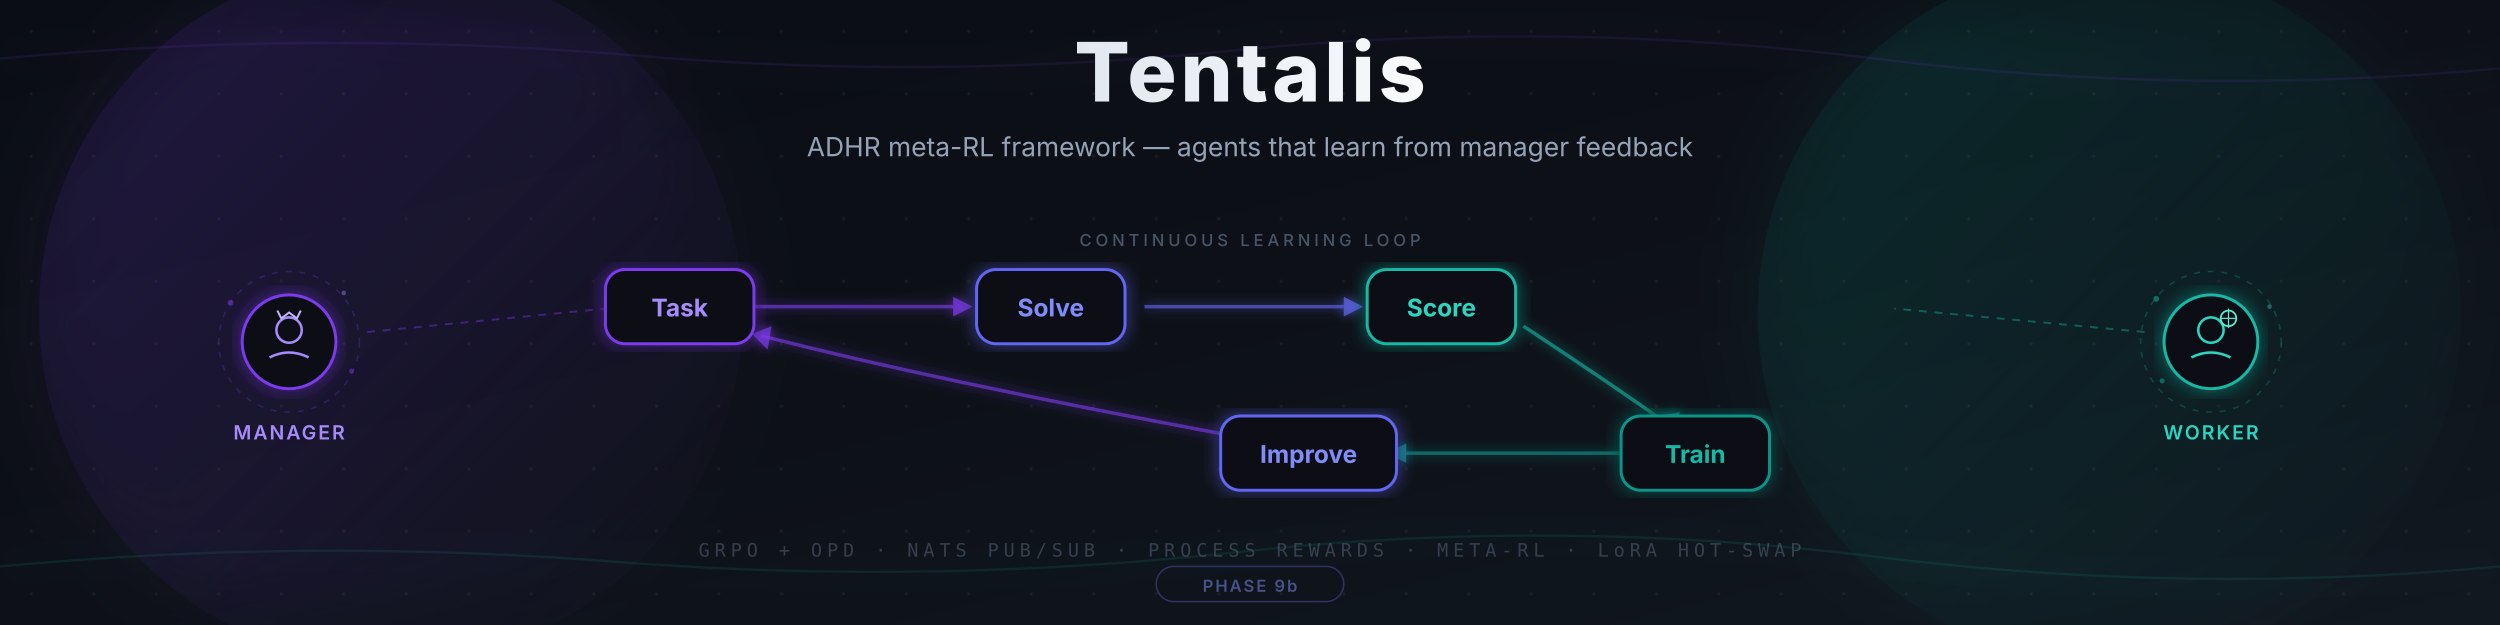
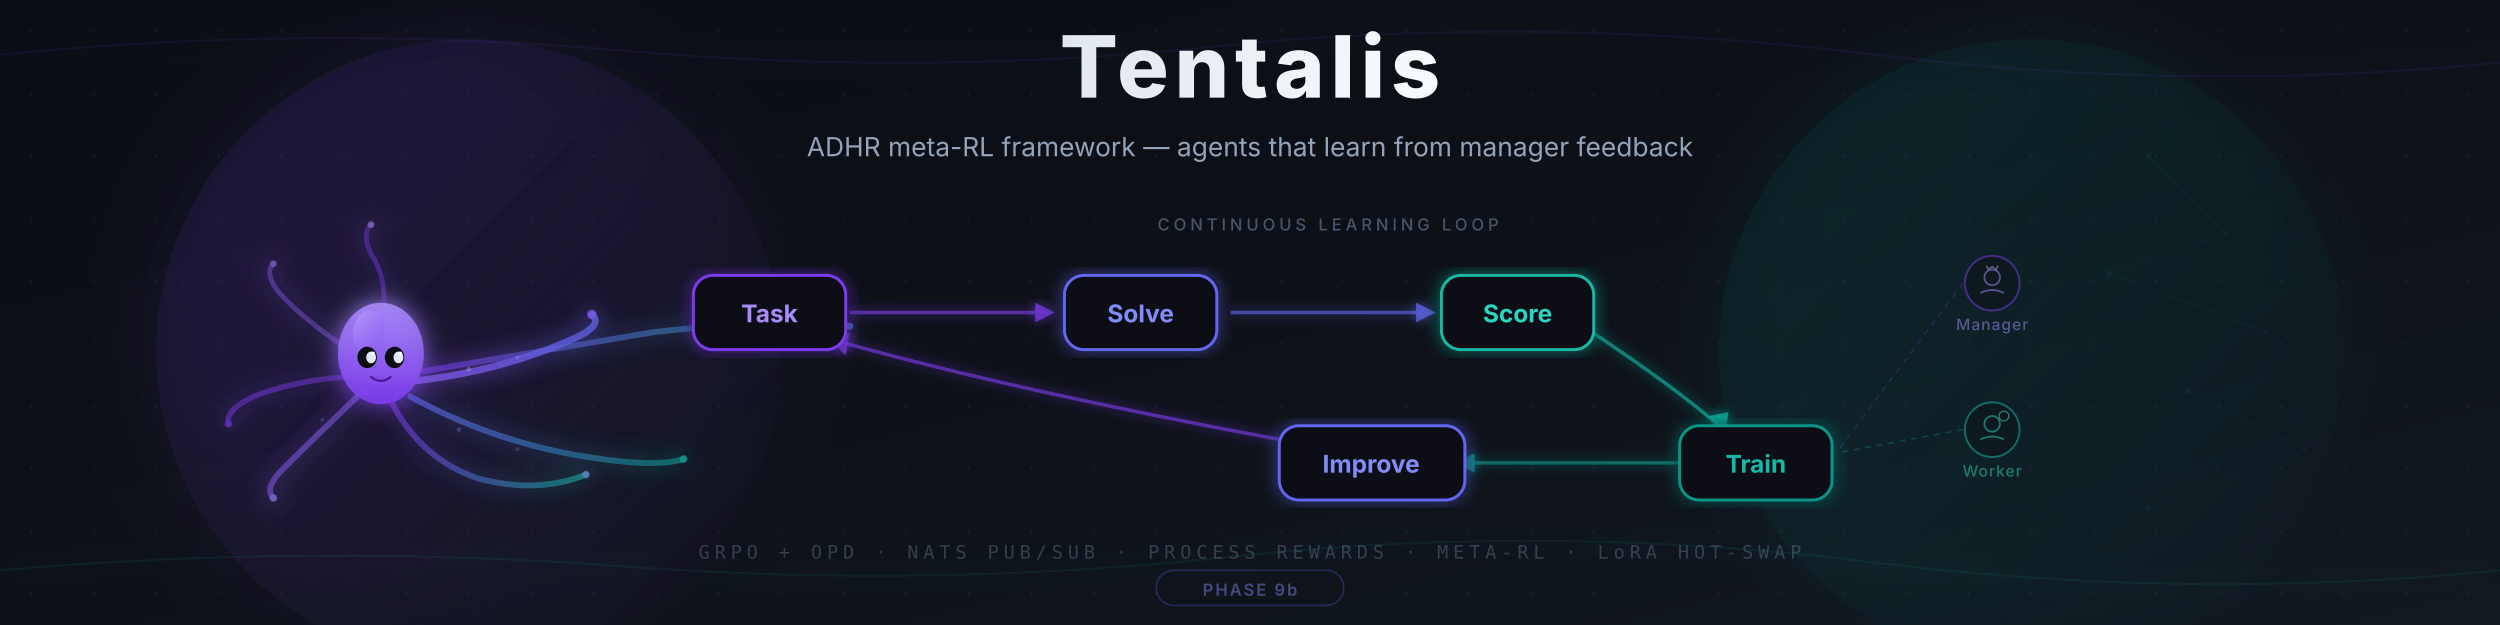
<svg xmlns="http://www.w3.org/2000/svg" viewBox="0 0 1280 320" width="1280" height="320">
  <defs>
    <linearGradient id="bgGrad" x1="0%" y1="0%" x2="100%" y2="100%">
      <stop offset="0%" style="stop-color:#0a0e14" />
      <stop offset="50%" style="stop-color:#0d1117" />
      <stop offset="100%" style="stop-color:#111820" />
    </linearGradient>
-     <linearGradient id="accentPurple" x1="0%" y1="0%" x2="100%" y2="0%">
-       <stop offset="0%" style="stop-color:#7c3aed" />
-       <stop offset="100%" style="stop-color:#a78bfa" />
-     </linearGradient>
-     <linearGradient id="accentTeal" x1="0%" y1="0%" x2="100%" y2="0%">
-       <stop offset="0%" style="stop-color:#0d9488" />
-       <stop offset="100%" style="stop-color:#2dd4bf" />
-     </linearGradient>
    <linearGradient id="accentBlend" x1="0%" y1="0%" x2="100%" y2="0%">
      <stop offset="0%" style="stop-color:#7c3aed" />
      <stop offset="50%" style="stop-color:#6366f1" />
      <stop offset="100%" style="stop-color:#14b8a6" />
    </linearGradient>
    <linearGradient id="titleGrad" x1="0%" y1="0%" x2="100%" y2="0%">
      <stop offset="0%" style="stop-color:#e2e8f0" />
      <stop offset="100%" style="stop-color:#f8fafc" />
    </linearGradient>
+     <linearGradient id="octoBody" x1="0%" y1="0%" x2="0%" y2="100%">
+       <stop offset="0%" style="stop-color:#a78bfa" />
+       <stop offset="100%" style="stop-color:#7c3aed" />
+     </linearGradient>
+     <linearGradient id="octoShine" x1="0%" y1="0%" x2="100%" y2="100%">
+       <stop offset="0%" style="stop-color:#c4b5fd;stop-opacity:0.6" />
+       <stop offset="100%" style="stop-color:#7c3aed;stop-opacity:0" />
+     </linearGradient>
+     <linearGradient id="tentGrad1" x1="0%" y1="0%" x2="100%" y2="0%">
+       <stop offset="0%" style="stop-color:#8b5cf6" />
+       <stop offset="100%" style="stop-color:#6366f1" />
+     </linearGradient>
+     <linearGradient id="tentGrad2" x1="0%" y1="0%" x2="100%" y2="0%">
+       <stop offset="0%" style="stop-color:#7c3aed" />
+       <stop offset="100%" style="stop-color:#14b8a6" />
+     </linearGradient>
+     <linearGradient id="tentGrad3" x1="0%" y1="0%" x2="100%" y2="0%">
+       <stop offset="0%" style="stop-color:#6366f1" />
+       <stop offset="100%" style="stop-color:#0d9488" />
+     </linearGradient>
    <linearGradient id="orbGlow1" x1="0%" y1="0%" x2="100%" y2="100%">
-       <stop offset="0%" style="stop-color:#7c3aed;stop-opacity:0.3" />
+       <stop offset="0%" style="stop-color:#7c3aed;stop-opacity:0.25" />
      <stop offset="100%" style="stop-color:#7c3aed;stop-opacity:0" />
    </linearGradient>
    <linearGradient id="orbGlow2" x1="0%" y1="0%" x2="100%" y2="100%">
-       <stop offset="0%" style="stop-color:#14b8a6;stop-opacity:0.25" />
+       <stop offset="0%" style="stop-color:#14b8a6;stop-opacity:0.2" />
      <stop offset="100%" style="stop-color:#14b8a6;stop-opacity:0" />
    </linearGradient>
    <filter id="glow">
      <feGaussianBlur stdDeviation="3" result="coloredBlur" />
      <feMerge>
        <feMergeNode in="coloredBlur" />
        <feMergeNode in="SourceGraphic" />
      </feMerge>
    </filter>
    <filter id="softGlow">
      <feGaussianBlur stdDeviation="8" result="coloredBlur" />
      <feMerge>
        <feMergeNode in="coloredBlur" />
        <feMergeNode in="SourceGraphic" />
      </feMerge>
    </filter>
    <filter id="nodeGlow">
      <feGaussianBlur stdDeviation="4" result="coloredBlur" />
      <feMerge>
        <feMergeNode in="coloredBlur" />
        <feMergeNode in="SourceGraphic" />
      </feMerge>
    </filter>
    <filter id="bigGlow">
      <feGaussianBlur stdDeviation="20" result="coloredBlur" />
      <feMerge>
        <feMergeNode in="coloredBlur" />
        <feMergeNode in="SourceGraphic" />
      </feMerge>
    </filter>
+     <filter id="octoGlow">
+       <feGaussianBlur stdDeviation="6" result="coloredBlur" />
+       <feMerge>
+         <feMergeNode in="coloredBlur" />
+         <feMergeNode in="SourceGraphic" />
+       </feMerge>
+     </filter>
  </defs>
  <rect width="1280" height="320" fill="url(#bgGrad)" />
-   <g opacity="0.06">
+   <g opacity="0.05">
    <pattern id="dots" x="0" y="0" width="32" height="32" patternUnits="userSpaceOnUse">
-       <circle cx="16" cy="16" r="0.8" fill="#e2e8f0" />
+       <circle cx="16" cy="16" r="0.7" fill="#e2e8f0" />
    </pattern>
    <rect width="1280" height="320" fill="url(#dots)" />
  </g>
-   <circle cx="200" cy="160" r="180" fill="url(#orbGlow1)" filter="url(#bigGlow)" opacity="0.4" />
-   <circle cx="1080" cy="160" r="180" fill="url(#orbGlow2)" filter="url(#bigGlow)" opacity="0.35" />
-   <g filter="url(#softGlow)" opacity="0.12">
-     <path d="M 0,30 Q 160,15 320,28 Q 480,42 640,25 Q 800,10 960,30 Q 1120,50 1280,35" stroke="#7c3aed" stroke-width="1.2" fill="none" />
-     <path d="M 0,290 Q 160,275 320,288 Q 480,300 640,282 Q 800,265 960,285 Q 1120,305 1280,290" stroke="#14b8a6" stroke-width="1.2" fill="none" />
-   </g>
-   <g transform="translate(148, 175)">
-     <circle cx="0" cy="0" r="36" fill="none" stroke="#7c3aed" stroke-width="0.8" opacity="0.25" stroke-dasharray="3,4" />
-     <g filter="url(#nodeGlow)">
-       <circle cx="0" cy="0" r="24" fill="#0d1117" stroke="#7c3aed" stroke-width="1.5" />
-       <circle cx="0" cy="-6" r="6.5" fill="none" stroke="#a78bfa" stroke-width="1.3" />
-       <path d="M -10,8 Q 0,3 10,8" stroke="#a78bfa" stroke-width="1.3" fill="none" />
-       <path d="M -6,-16 L -4,-12 L 0,-15 L 4,-12 L 6,-16" stroke="#c4b5fd" stroke-width="1" fill="none" />
-     </g>
-     <text x="0" y="50" text-anchor="middle" fill="#a78bfa" font-family="system-ui, -apple-system, sans-serif" font-size="10" font-weight="600" letter-spacing="1">MANAGER</text>
-     <circle cx="-30" cy="-20" r="1.5" fill="#7c3aed" opacity="0.5" />
-     <circle cx="28" cy="-25" r="1.2" fill="#a78bfa" opacity="0.4" />
-     <circle cx="32" cy="15" r="1.3" fill="#7c3aed" opacity="0.45" />
-   </g>
-   <g transform="translate(1132, 175)">
-     <circle cx="0" cy="0" r="36" fill="none" stroke="#14b8a6" stroke-width="0.8" opacity="0.25" stroke-dasharray="3,4" />
-     <g filter="url(#nodeGlow)">
-       <circle cx="0" cy="0" r="24" fill="#0d1117" stroke="#14b8a6" stroke-width="1.5" />
-       <circle cx="0" cy="-6" r="6.5" fill="none" stroke="#2dd4bf" stroke-width="1.3" />
-       <path d="M -10,8 Q 0,3 10,8" stroke="#2dd4bf" stroke-width="1.3" fill="none" />
-       <circle cx="9" cy="-12" r="4" fill="none" stroke="#5eead4" stroke-width="0.9" />
-       <line x1="9" y1="-17" x2="9" y2="-7" stroke="#5eead4" stroke-width="0.6" />
-       <line x1="5" y1="-12" x2="13" y2="-12" stroke="#5eead4" stroke-width="0.6" />
-     </g>
-     <text x="0" y="50" text-anchor="middle" fill="#2dd4bf" font-family="system-ui, -apple-system, sans-serif" font-size="10" font-weight="600" letter-spacing="1">WORKER</text>
-     <circle cx="-28" cy="-22" r="1.5" fill="#14b8a6" opacity="0.5" />
-     <circle cx="30" cy="-18" r="1.2" fill="#2dd4bf" opacity="0.4" />
-     <circle cx="-25" cy="20" r="1.3" fill="#14b8a6" opacity="0.45" />
-   </g>
-   <g opacity="0.4">
-     <line x1="188" y1="170" x2="310" y2="158" stroke="#7c3aed" stroke-width="1" stroke-dasharray="4,4" />
-   </g>
-   <g opacity="0.4">
-     <line x1="1098" y1="170" x2="970" y2="158" stroke="#14b8a6" stroke-width="1" stroke-dasharray="4,4" />
-   </g>
+   <circle cx="240" cy="180" r="160" fill="url(#orbGlow1)" filter="url(#bigGlow)" opacity="0.5" />
+   <circle cx="1040" cy="180" r="160" fill="url(#orbGlow2)" filter="url(#bigGlow)" opacity="0.4" />
+   <g filter="url(#softGlow)" opacity="0.1">
+     <path d="M 0,28 Q 160,12 320,26 Q 480,40 640,22 Q 800,8 960,28 Q 1120,48 1280,32" stroke="#7c3aed" stroke-width="1" fill="none" />
+     <path d="M 0,292 Q 160,278 320,290 Q 480,302 640,284 Q 800,268 960,288 Q 1120,308 1280,292" stroke="#14b8a6" stroke-width="1" fill="none" />
+   </g>
+   <g transform="translate(195, 185)" filter="url(#octoGlow)">
+     <path d="M 18,10 Q 60,5 95,-10 Q 115,-18 108,-24" stroke="url(#tentGrad1)" stroke-width="3.5" fill="none" stroke-linecap="round" opacity="0.7" />
+     <circle cx="108" cy="-24" r="2.5" fill="#8b5cf6" opacity="0.6" />
+     <path d="M 22,5 Q 80,-5 140,-15 Q 200,-22 240,-18" stroke="url(#tentGrad2)" stroke-width="3" fill="none" stroke-linecap="round" opacity="0.55" />
+     <circle cx="240" cy="-18" r="2" fill="#6366f1" opacity="0.5" />
+     <path d="M 15,18 Q 55,40 100,48 Q 140,55 155,50" stroke="url(#tentGrad3)" stroke-width="3" fill="none" stroke-linecap="round" opacity="0.6" />
+     <circle cx="155" cy="50" r="2" fill="#14b8a6" opacity="0.5" />
+     <path d="M 5,20 Q 20,50 50,60 Q 80,68 105,58" stroke="url(#tentGrad2)" stroke-width="3" fill="none" stroke-linecap="round" opacity="0.55" />
+     <circle cx="105" cy="58" r="2" fill="#818cf8" opacity="0.5" />
+     <path d="M -12,18 Q -35,40 -50,55 Q -60,65 -55,70" stroke="#8b5cf6" stroke-width="3" fill="none" stroke-linecap="round" opacity="0.5" />
+     <circle cx="-55" cy="70" r="2" fill="#a78bfa" opacity="0.4" />
+     <path d="M -18,8 Q -45,10 -65,18 Q -80,25 -78,32" stroke="#7c3aed" stroke-width="2.8" fill="none" stroke-linecap="round" opacity="0.45" />
+     <circle cx="-78" cy="32" r="2" fill="#7c3aed" opacity="0.4" />
+     <path d="M -15,-5 Q -38,-20 -52,-35 Q -60,-45 -55,-50" stroke="#8b5cf6" stroke-width="2.5" fill="none" stroke-linecap="round" opacity="0.4" />
+     <circle cx="-55" cy="-50" r="1.8" fill="#a78bfa" opacity="0.35" />
+     <path d="M 0,-18 Q 5,-40 -5,-55 Q -10,-65 -5,-70" stroke="#7c3aed" stroke-width="2.5" fill="none" stroke-linecap="round" opacity="0.4" />
+     <circle cx="-5" cy="-70" r="1.8" fill="#c4b5fd" opacity="0.35" />
+     <ellipse cx="0" cy="-4" rx="22" ry="26" fill="url(#octoBody)" opacity="0.9" />
+     <ellipse cx="-6" cy="-14" rx="8" ry="12" fill="url(#octoShine)" />
+     <ellipse cx="-7" cy="-2" rx="5" ry="5.5" fill="#0d1117" />
+     <ellipse cx="7" cy="-2" rx="5" ry="5.5" fill="#0d1117" />
+     <ellipse cx="-5" cy="-2" rx="2.5" ry="3" fill="#e2e8f0" />
+     <ellipse cx="9" cy="-2" rx="2.5" ry="3" fill="#e2e8f0" />
+     <circle cx="-4" cy="-4" r="1" fill="#ffffff" opacity="0.9" />
+     <circle cx="10" cy="-4" r="1" fill="#ffffff" opacity="0.9" />
+     <path d="M -5,8 Q 0,12 5,8" stroke="#4c1d95" stroke-width="1.2" fill="none" stroke-linecap="round" />
+     <circle cx="45" cy="4" r="1.2" fill="#c4b5fd" opacity="0.3" />
+     <circle cx="70" cy="-2" r="1" fill="#c4b5fd" opacity="0.25" />
+     <circle cx="40" cy="35" r="1.2" fill="#a78bfa" opacity="0.25" />
+     <circle cx="70" cy="45" r="1" fill="#a78bfa" opacity="0.2" />
+     <circle cx="-30" cy="30" r="1" fill="#a78bfa" opacity="0.2" />
+   </g>
+   <text x="680" y="118" text-anchor="middle" fill="#475569" font-family="system-ui, -apple-system, sans-serif" font-size="8.5" font-weight="500" letter-spacing="2">CONTINUOUS LEARNING LOOP</text>
  <g filter="url(#glow)">
-     <line x1="386" y1="157" x2="488" y2="157" stroke="#7c3aed" stroke-width="1.8" opacity="0.6" />
-     <polygon points="488,152 498,157 488,162" fill="#7c3aed" opacity="0.7" />
-     <line x1="586" y1="157" x2="688" y2="157" stroke="#6366f1" stroke-width="1.8" opacity="0.6" />
-     <polygon points="688,152 698,157 688,162" fill="#6366f1" opacity="0.7" />
-     <path d="M 780,167 Q 830,200 855,218" stroke="#14b8a6" stroke-width="1.8" fill="none" opacity="0.6" />
-     <polygon points="850,213 858,223 860,211" fill="#14b8a6" opacity="0.7" />
-     <line x1="830" y1="232" x2="720" y2="232" stroke="#0d9488" stroke-width="1.8" opacity="0.6" />
-     <polygon points="720,227 710,232 720,237" fill="#0d9488" opacity="0.7" />
-     <path d="M 625,222 Q 480,195 390,172" stroke="#7c3aed" stroke-width="1.8" fill="none" opacity="0.6" />
-     <polygon points="395,167 385,171 393,179" fill="#7c3aed" opacity="0.7" />
-   </g>
-   <g filter="url(#nodeGlow)">
-     <rect x="310" y="138" width="76" height="38" rx="10" fill="#0d1117" stroke="#7c3aed" stroke-width="1.5" />
-     <text x="348" y="162" text-anchor="middle" fill="#a78bfa" font-family="system-ui, -apple-system, sans-serif" font-size="12.5" font-weight="700">Task</text>
-   </g>
-   <g filter="url(#nodeGlow)">
-     <rect x="500" y="138" width="76" height="38" rx="10" fill="#0d1117" stroke="#6366f1" stroke-width="1.5" />
-     <text x="538" y="162" text-anchor="middle" fill="#818cf8" font-family="system-ui, -apple-system, sans-serif" font-size="12.5" font-weight="700">Solve</text>
-   </g>
-   <g filter="url(#nodeGlow)">
-     <rect x="700" y="138" width="76" height="38" rx="10" fill="#0d1117" stroke="#14b8a6" stroke-width="1.5" />
-     <text x="738" y="162" text-anchor="middle" fill="#2dd4bf" font-family="system-ui, -apple-system, sans-serif" font-size="12.5" font-weight="700">Score</text>
-   </g>
-   <g filter="url(#nodeGlow)">
-     <rect x="830" y="213" width="76" height="38" rx="10" fill="#0d1117" stroke="#0d9488" stroke-width="1.5" />
-     <text x="868" y="237" text-anchor="middle" fill="#14b8a6" font-family="system-ui, -apple-system, sans-serif" font-size="12.5" font-weight="700">Train</text>
-   </g>
-   <g filter="url(#nodeGlow)">
-     <rect x="625" y="213" width="90" height="38" rx="10" fill="#0d1117" stroke="#6366f1" stroke-width="1.5" />
-     <text x="670" y="237" text-anchor="middle" fill="#818cf8" font-family="system-ui, -apple-system, sans-serif" font-size="12.5" font-weight="700">Improve</text>
-   </g>
-   <text x="640" y="126" text-anchor="middle" fill="#475569" font-family="system-ui, -apple-system, sans-serif" font-size="8.5" font-weight="500" letter-spacing="2">CONTINUOUS LEARNING LOOP</text>
-   <text x="640" y="52" text-anchor="middle" fill="url(#titleGrad)" font-family="system-ui, -apple-system, sans-serif" font-size="42" font-weight="800" letter-spacing="2">Tentalis</text>
+     <line x1="435" y1="160" x2="530" y2="160" stroke="#7c3aed" stroke-width="1.8" opacity="0.6" />
+     <polygon points="530,155 540,160 530,165" fill="#7c3aed" opacity="0.7" />
+     <line x1="630" y1="160" x2="725" y2="160" stroke="#6366f1" stroke-width="1.8" opacity="0.6" />
+     <polygon points="725,155 735,160 725,165" fill="#6366f1" opacity="0.7" />
+     <path d="M 815,170 Q 860,200 880,218" stroke="#14b8a6" stroke-width="1.8" fill="none" opacity="0.6" />
+     <polygon points="875,213 883,223 885,211" fill="#14b8a6" opacity="0.7" />
+     <line x1="860" y1="237" x2="755" y2="237" stroke="#0d9488" stroke-width="1.8" opacity="0.6" />
+     <polygon points="755,232 745,237 755,242" fill="#0d9488" opacity="0.7" />
+     <path d="M 655,225 Q 520,200 430,175" stroke="#7c3aed" stroke-width="1.8" fill="none" opacity="0.6" />
+     <polygon points="435,170 425,174 433,182" fill="#7c3aed" opacity="0.7" />
+   </g>
+   <g filter="url(#nodeGlow)">
+     <rect x="355" y="141" width="78" height="38" rx="10" fill="#0d1117" stroke="#7c3aed" stroke-width="1.5" />
+     <text x="394" y="165" text-anchor="middle" fill="#a78bfa" font-family="system-ui, -apple-system, sans-serif" font-size="12.5" font-weight="700">Task</text>
+   </g>
+   <g filter="url(#nodeGlow)">
+     <rect x="545" y="141" width="78" height="38" rx="10" fill="#0d1117" stroke="#6366f1" stroke-width="1.5" />
+     <text x="584" y="165" text-anchor="middle" fill="#818cf8" font-family="system-ui, -apple-system, sans-serif" font-size="12.5" font-weight="700">Solve</text>
+   </g>
+   <g filter="url(#nodeGlow)">
+     <rect x="738" y="141" width="78" height="38" rx="10" fill="#0d1117" stroke="#14b8a6" stroke-width="1.5" />
+     <text x="777" y="165" text-anchor="middle" fill="#2dd4bf" font-family="system-ui, -apple-system, sans-serif" font-size="12.5" font-weight="700">Score</text>
+   </g>
+   <g filter="url(#nodeGlow)">
+     <rect x="860" y="218" width="78" height="38" rx="10" fill="#0d1117" stroke="#0d9488" stroke-width="1.5" />
+     <text x="899" y="242" text-anchor="middle" fill="#14b8a6" font-family="system-ui, -apple-system, sans-serif" font-size="12.5" font-weight="700">Train</text>
+   </g>
+   <g filter="url(#nodeGlow)">
+     <rect x="655" y="218" width="95" height="38" rx="10" fill="#0d1117" stroke="#6366f1" stroke-width="1.5" />
+     <text x="702" y="242" text-anchor="middle" fill="#818cf8" font-family="system-ui, -apple-system, sans-serif" font-size="12.5" font-weight="700">Improve</text>
+   </g>
+   <g transform="translate(1020, 145)" opacity="0.5">
+     <circle cx="0" cy="0" r="14" fill="#0d1117" stroke="#7c3aed" stroke-width="1" />
+     <circle cx="0" cy="-3" r="4" fill="none" stroke="#a78bfa" stroke-width="0.9" />
+     <path d="M -6,5 Q 0,2 6,5" stroke="#a78bfa" stroke-width="0.9" fill="none" />
+     <path d="M -3,-9 L -2,-7 L 0,-8.5 L 2,-7 L 3,-9" stroke="#c4b5fd" stroke-width="0.7" fill="none" />
+     <text x="0" y="24" text-anchor="middle" fill="#a78bfa" font-family="system-ui, -apple-system, sans-serif" font-size="8" font-weight="500" letter-spacing="0.5">Manager</text>
+   </g>
+   <g transform="translate(1020, 220)" opacity="0.5">
+     <circle cx="0" cy="0" r="14" fill="#0d1117" stroke="#14b8a6" stroke-width="1" />
+     <circle cx="0" cy="-3" r="4" fill="none" stroke="#2dd4bf" stroke-width="0.9" />
+     <path d="M -6,5 Q 0,2 6,5" stroke="#2dd4bf" stroke-width="0.9" fill="none" />
+     <circle cx="6" cy="-7" r="2.5" fill="none" stroke="#5eead4" stroke-width="0.6" />
+     <text x="0" y="24" text-anchor="middle" fill="#2dd4bf" font-family="system-ui, -apple-system, sans-serif" font-size="8" font-weight="500" letter-spacing="0.5">Worker</text>
+   </g>
+   <g opacity="0.25">
+     <line x1="1005" y1="145" x2="940" y2="232" stroke="#7c3aed" stroke-width="0.8" stroke-dasharray="3,3" />
+     <line x1="1005" y1="220" x2="940" y2="232" stroke="#14b8a6" stroke-width="0.8" stroke-dasharray="3,3" />
+   </g>
+   <g opacity="0.08">
+     <circle cx="1100" cy="80" r="1.5" fill="#14b8a6" />
+     <circle cx="1140" cy="120" r="1.2" fill="#7c3aed" />
+     <circle cx="1080" cy="140" r="1.5" fill="#14b8a6" />
+     <circle cx="1160" cy="170" r="1" fill="#a78bfa" />
+     <circle cx="1120" cy="200" r="1.5" fill="#14b8a6" />
+     <circle cx="1180" cy="230" r="1.2" fill="#7c3aed" />
+     <circle cx="1100" cy="260" r="1.5" fill="#14b8a6" />
+     <line x1="1100" y1="80" x2="1140" y2="120" stroke="#14b8a6" stroke-width="0.4" />
+     <line x1="1140" y1="120" x2="1080" y2="140" stroke="#7c3aed" stroke-width="0.4" />
+     <line x1="1080" y1="140" x2="1160" y2="170" stroke="#14b8a6" stroke-width="0.4" />
+     <line x1="1160" y1="170" x2="1120" y2="200" stroke="#7c3aed" stroke-width="0.4" />
+     <line x1="1120" y1="200" x2="1180" y2="230" stroke="#14b8a6" stroke-width="0.4" />
+     <line x1="1180" y1="230" x2="1100" y2="260" stroke="#7c3aed" stroke-width="0.4" />
+   </g>
+   <text x="640" y="50" text-anchor="middle" fill="url(#titleGrad)" font-family="system-ui, -apple-system, sans-serif" font-size="44" font-weight="800" letter-spacing="3">Tentalis</text>
  <text x="640" y="80" text-anchor="middle" fill="#94a3b8" font-family="system-ui, -apple-system, sans-serif" font-size="13.5" font-weight="400">ADHR meta-RL framework — agents that learn from manager feedback</text>
-   <line x1="460" y1="92" x2="820" y2="92" stroke="url(#accentBlend)" stroke-width="1.2" opacity="0.35" />
+   <line x1="450" y1="92" x2="830" y2="92" stroke="url(#accentBlend)" stroke-width="1.2" opacity="0.3" />
  <g opacity="0.45">
-     <text x="640" y="285" text-anchor="middle" fill="#64748b" font-family="'SF Mono', 'Fira Code', 'Cascadia Code', monospace" font-size="9.5" letter-spacing="2.5">GRPO + OPD  ·  NATS PUB/SUB  ·  PROCESS REWARDS  ·  META-RL  ·  LoRA HOT-SWAP</text>
-   </g>
-   <g transform="translate(640, 300)">
-     <rect x="-48" y="-10" width="96" height="18" rx="9" fill="none" stroke="#6366f1" stroke-width="0.8" opacity="0.35" />
-     <text x="0" y="3" text-anchor="middle" fill="#818cf8" font-family="system-ui, -apple-system, sans-serif" font-size="8.5" font-weight="600" letter-spacing="1" opacity="0.5">PHASE 9b</text>
+     <text x="640" y="286" text-anchor="middle" fill="#64748b" font-family="'SF Mono', 'Fira Code', 'Cascadia Code', monospace" font-size="9.5" letter-spacing="2.5">GRPO + OPD  ·  NATS PUB/SUB  ·  PROCESS REWARDS  ·  META-RL  ·  LoRA HOT-SWAP</text>
+   </g>
+   <g transform="translate(640, 302)">
+     <rect x="-48" y="-10" width="96" height="18" rx="9" fill="none" stroke="#6366f1" stroke-width="0.8" opacity="0.3" />
+     <text x="0" y="3" text-anchor="middle" fill="#818cf8" font-family="system-ui, -apple-system, sans-serif" font-size="8.5" font-weight="600" letter-spacing="1" opacity="0.45">PHASE 9b</text>
  </g>
</svg>
